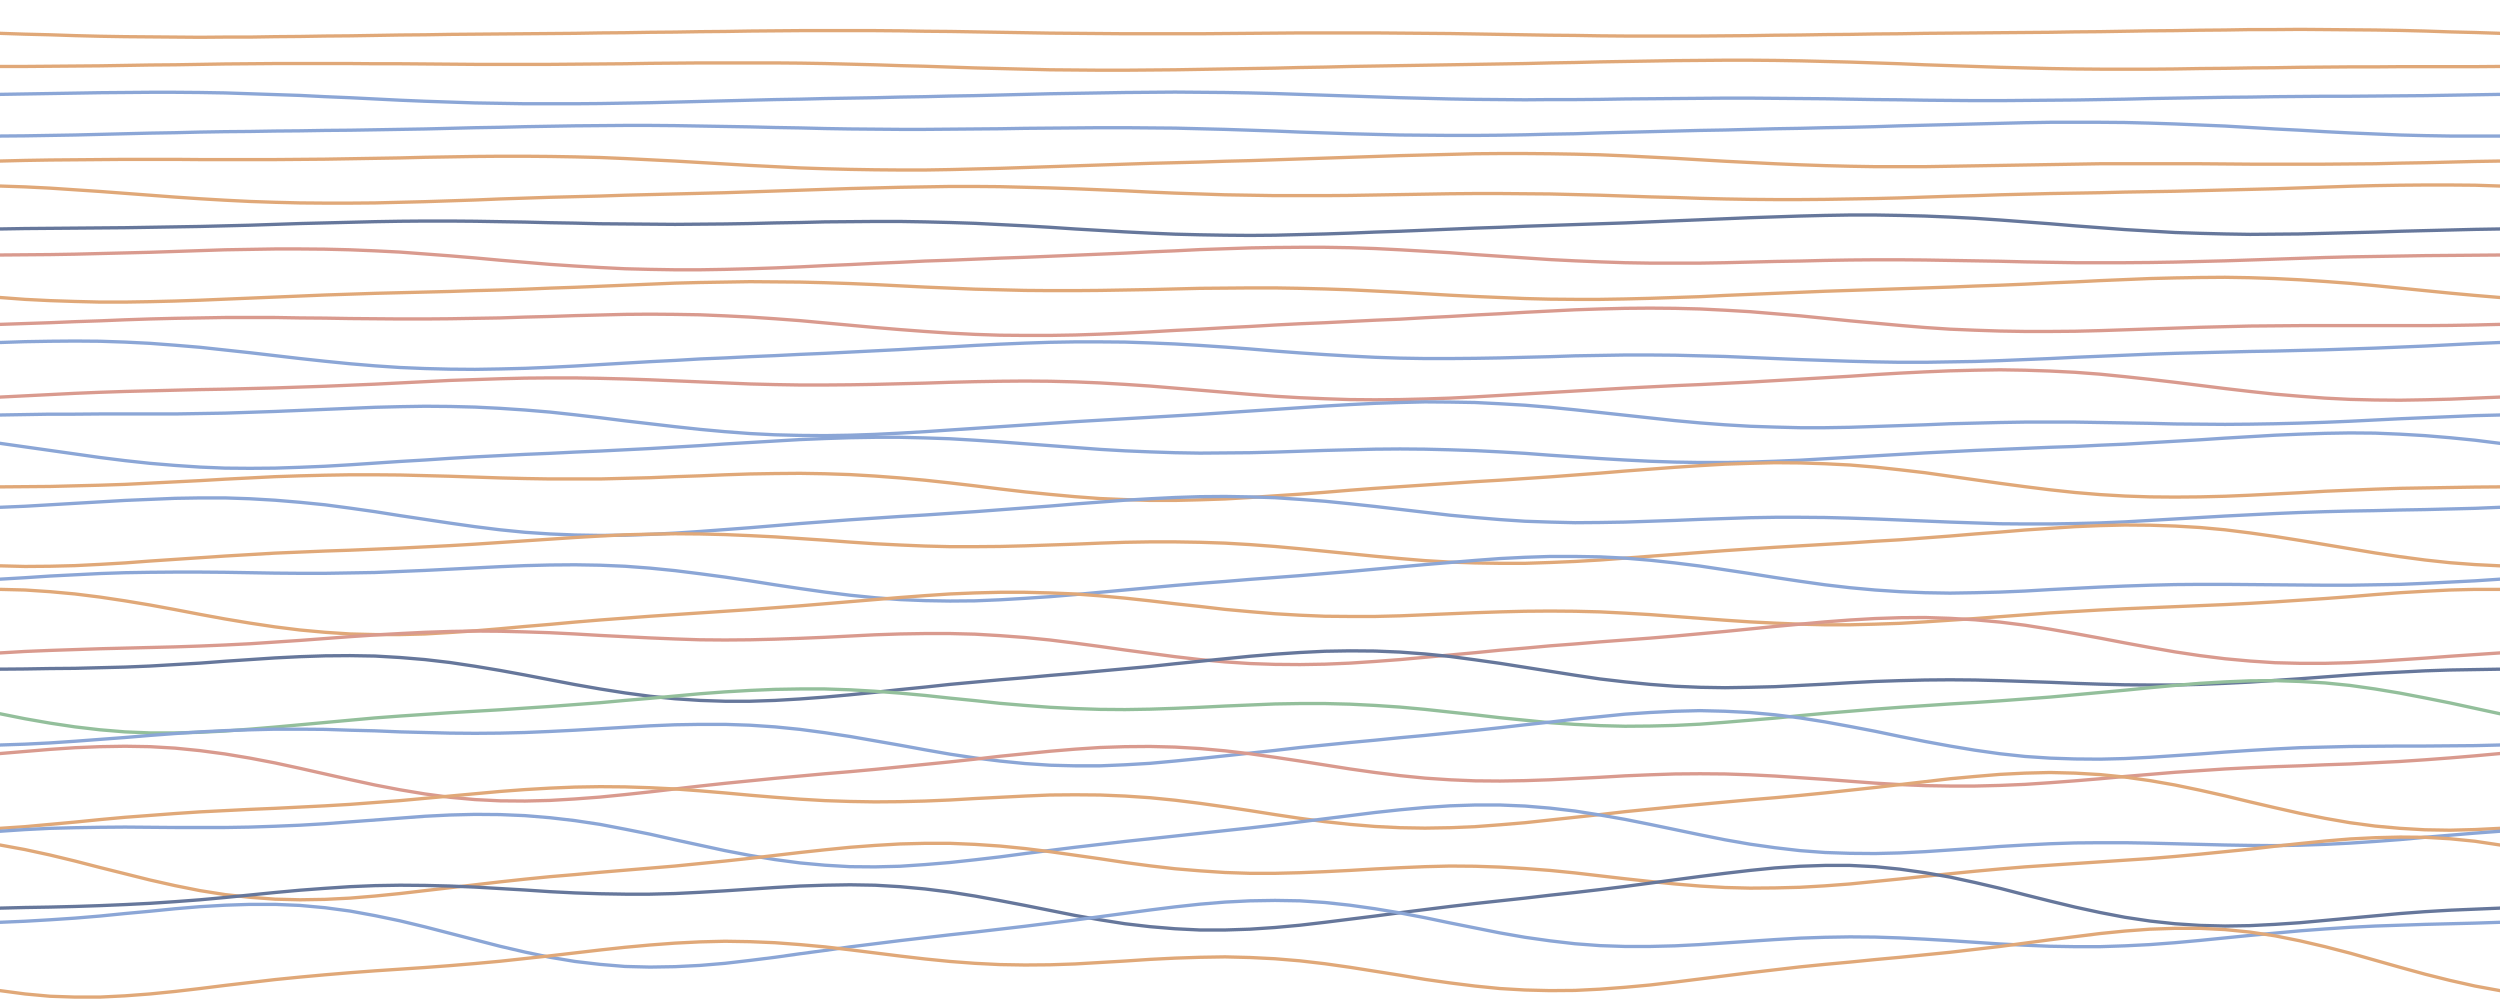
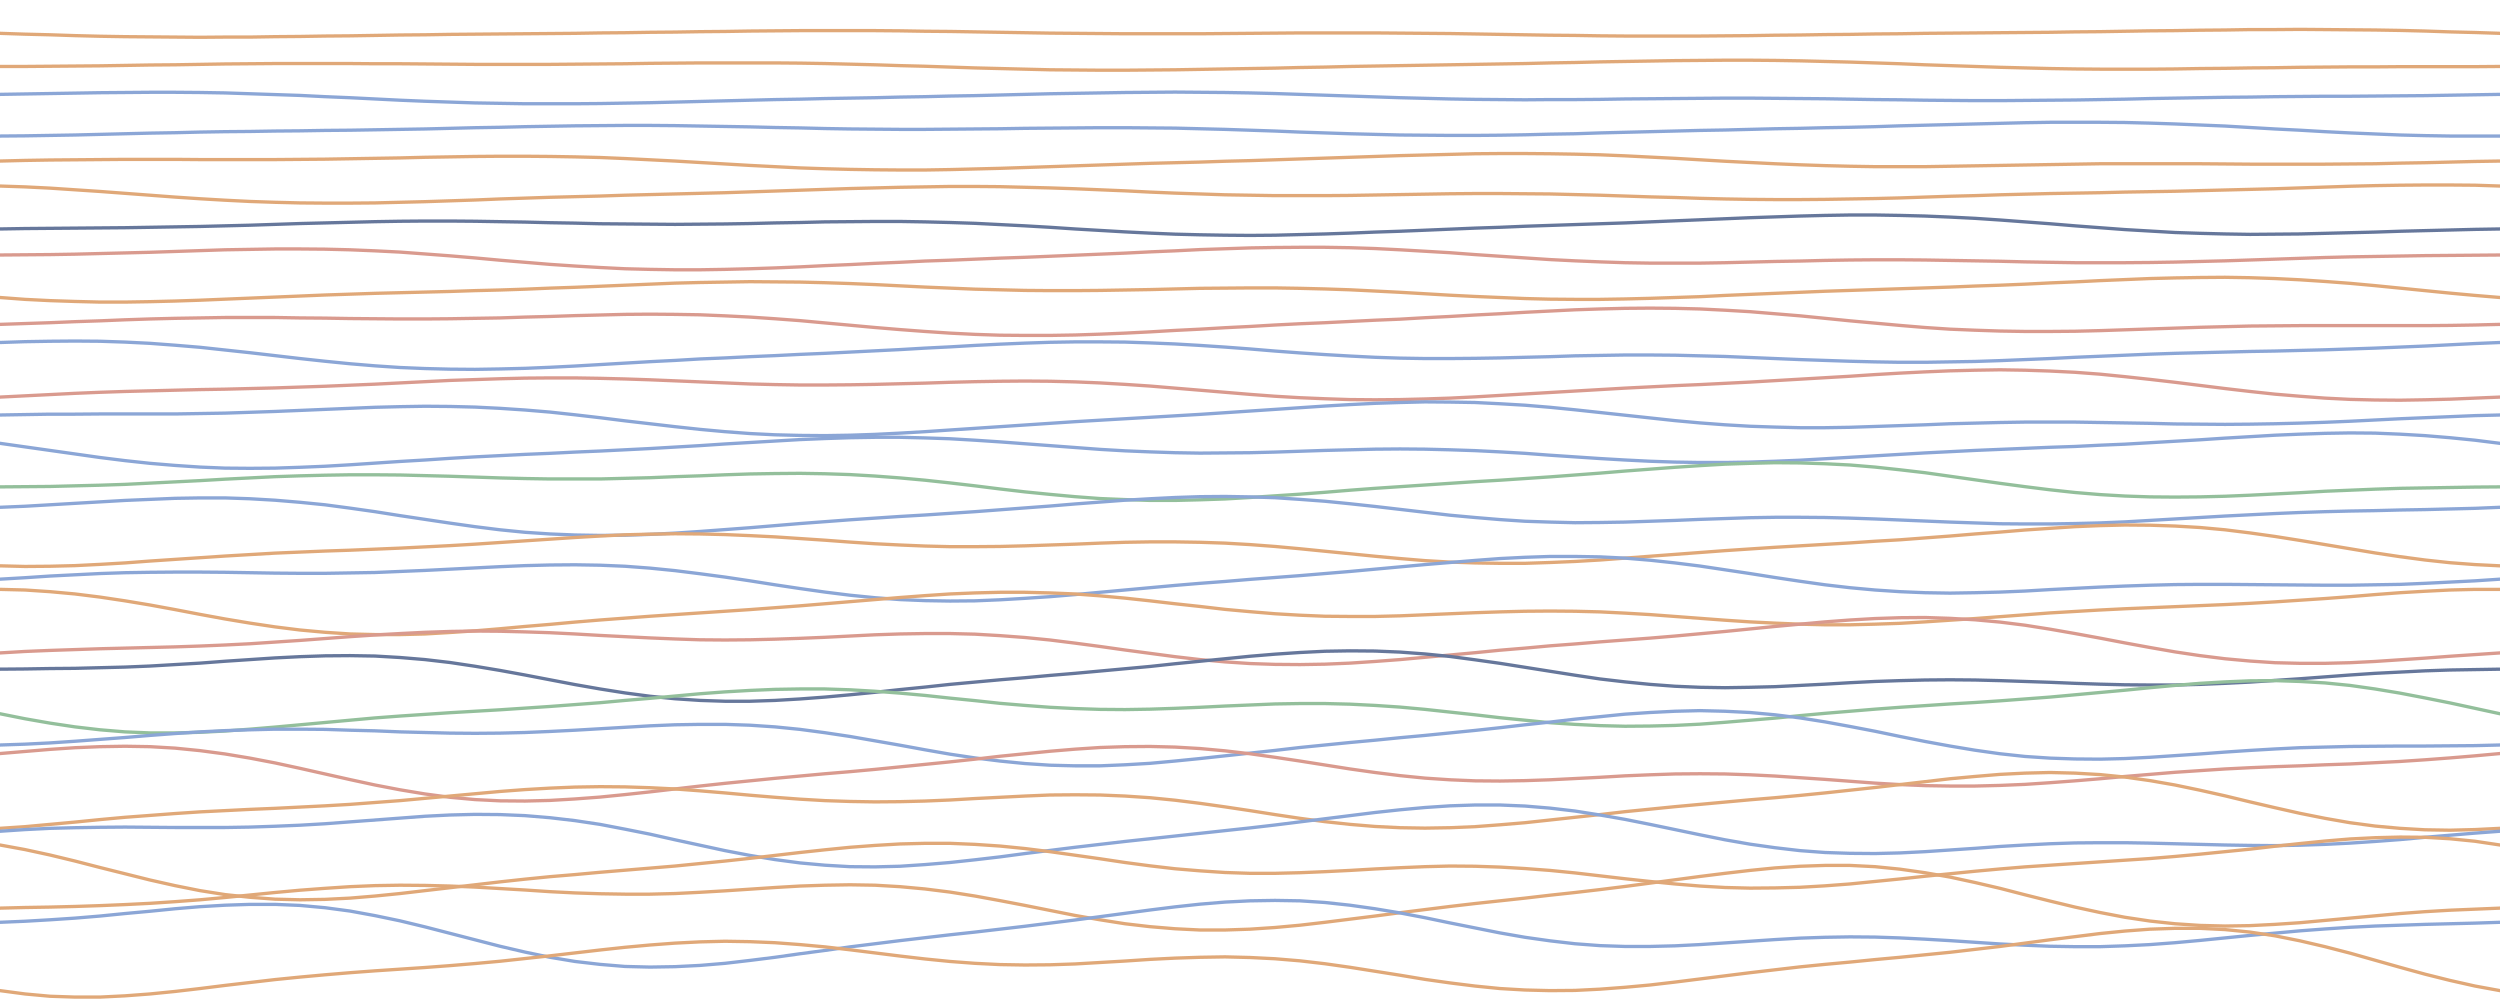
<svg xmlns="http://www.w3.org/2000/svg" width="1200" height="480" viewBox="0 0 1200 480">
  <g fill="none" stroke-width="1.6" stroke-linecap="round">
    <path d="M0 16.0 12 16.4 24 16.7 36 17.1 48 17.4 60 17.6 72 17.7 84 17.8 96 17.9 108 17.8 120 17.8 132 17.6 144 17.5 156 17.3 168 17.2 180 17.0 192 16.8 204 16.7 216 16.5 228 16.4 240 16.3 252 16.2 264 16.1 276 16.0 288 15.8 300 15.7 312 15.5 324 15.4 336 15.2 348 15.1 360 14.9 372 14.8 384 14.7 396 14.7 408 14.7 420 14.7 432 14.8 444 15.0 456 15.1 468 15.3 480 15.5 492 15.7 504 15.9 516 16.0 528 16.1 540 16.2 552 16.2 564 16.2 576 16.2 588 16.1 600 16.0 612 15.9 624 15.8 636 15.8 648 15.8 660 15.8 672 15.9 684 16.0 696 16.1 708 16.3 720 16.5 732 16.7 744 16.9 756 17.0 768 17.2 780 17.3 792 17.3 804 17.3 816 17.3 828 17.2 840 17.1 852 16.9 864 16.8 876 16.6 888 16.5 900 16.3 912 16.2 924 16.0 936 15.9 948 15.8 960 15.7 972 15.6 984 15.5 996 15.3 1008 15.2 1020 15.0 1032 14.8 1044 14.7 1056 14.5 1068 14.4 1080 14.2 1092 14.2 1104 14.1 1116 14.2 1128 14.3 1140 14.4 1152 14.6 1164 14.9 1176 15.3 1188 15.6 1200 16.0" stroke="#e0a878" />
    <path d="M0 31.9 12 31.9 24 31.8 36 31.7 48 31.6 60 31.4 72 31.2 84 31.1 96 30.9 108 30.7 120 30.6 132 30.5 144 30.5 156 30.5 168 30.5 180 30.6 192 30.6 204 30.7 216 30.8 228 30.9 240 30.9 252 30.9 264 30.9 276 30.8 288 30.7 300 30.6 312 30.4 324 30.3 336 30.2 348 30.2 360 30.2 372 30.2 384 30.3 396 30.5 408 30.8 420 31.1 432 31.5 444 31.8 456 32.2 468 32.6 480 32.9 492 33.2 504 33.5 516 33.6 528 33.7 540 33.7 552 33.6 564 33.5 576 33.3 588 33.1 600 32.9 612 32.7 624 32.4 636 32.2 648 31.9 660 31.7 672 31.5 684 31.3 696 31.1 708 30.9 720 30.7 732 30.5 744 30.2 756 30.0 768 29.7 780 29.5 792 29.3 804 29.1 816 29.0 828 28.9 840 28.9 852 29.0 864 29.2 876 29.5 888 29.8 900 30.2 912 30.6 924 31.1 936 31.5 948 31.9 960 32.3 972 32.6 984 32.9 996 33.1 1008 33.2 1020 33.2 1032 33.2 1044 33.1 1056 32.9 1068 32.8 1080 32.6 1092 32.5 1104 32.3 1116 32.2 1128 32.1 1140 32.1 1152 32.0 1164 32.0 1176 32.0 1188 32.0 1200 31.9" stroke="#e0a878" />
    <path d="M0 45.3 12 45.1 24 44.9 36 44.7 48 44.5 60 44.4 72 44.3 84 44.3 96 44.4 108 44.6 120 45.0 132 45.4 144 45.8 156 46.4 168 46.9 180 47.5 192 48.1 204 48.6 216 49.0 228 49.4 240 49.6 252 49.8 264 49.8 276 49.8 288 49.7 300 49.5 312 49.3 324 49.0 336 48.7 348 48.4 360 48.1 372 47.8 384 47.6 396 47.3 408 47.1 420 46.9 432 46.6 444 46.4 456 46.1 468 45.9 480 45.6 492 45.3 504 45.0 516 44.8 528 44.6 540 44.4 552 44.3 564 44.2 576 44.3 588 44.4 600 44.6 612 44.9 624 45.3 636 45.7 648 46.1 660 46.5 672 46.9 684 47.2 696 47.5 708 47.7 720 47.8 732 47.9 744 47.8 756 47.8 768 47.7 780 47.5 792 47.4 804 47.3 816 47.2 828 47.1 840 47.1 852 47.2 864 47.3 876 47.4 888 47.6 900 47.8 912 47.9 924 48.1 936 48.2 948 48.3 960 48.3 972 48.2 984 48.1 996 48.0 1008 47.8 1020 47.6 1032 47.3 1044 47.1 1056 46.9 1068 46.7 1080 46.6 1092 46.4 1104 46.3 1116 46.2 1128 46.2 1140 46.1 1152 46.0 1164 45.9 1176 45.7 1188 45.5 1200 45.3" stroke="#8ba6d6" />
    <path d="M0 65.3 12 65.2 24 65.0 36 64.8 48 64.5 60 64.2 72 63.9 84 63.7 96 63.4 108 63.2 120 63.1 132 62.9 144 62.8 156 62.6 168 62.5 180 62.3 192 62.1 204 61.9 216 61.6 228 61.3 240 61.1 252 60.8 264 60.6 276 60.4 288 60.3 300 60.2 312 60.2 324 60.3 336 60.5 348 60.7 360 60.9 372 61.2 384 61.4 396 61.7 408 61.9 420 62.0 432 62.1 444 62.1 456 62.0 468 61.9 480 61.8 492 61.6 504 61.5 516 61.4 528 61.3 540 61.3 552 61.4 564 61.5 576 61.8 588 62.1 600 62.5 612 62.9 624 63.4 636 63.8 648 64.2 660 64.5 672 64.8 684 64.9 696 65.0 708 65.0 720 64.9 732 64.7 744 64.4 756 64.2 768 63.8 780 63.5 792 63.2 804 62.9 816 62.6 828 62.4 840 62.1 852 61.8 864 61.6 876 61.3 888 61.1 900 60.8 912 60.4 924 60.1 936 59.8 948 59.5 960 59.2 972 58.9 984 58.7 996 58.7 1008 58.7 1020 58.8 1032 59.1 1044 59.5 1056 60.0 1068 60.5 1080 61.2 1092 61.9 1104 62.5 1116 63.2 1128 63.8 1140 64.3 1152 64.8 1164 65.1 1176 65.3 1188 65.3 1200 65.3" stroke="#8ba6d6" />
    <path d="M0 77.3 12 77.0 24 76.8 36 76.7 48 76.6 60 76.5 72 76.5 84 76.5 96 76.6 108 76.6 120 76.6 132 76.6 144 76.5 156 76.4 168 76.2 180 76.0 192 75.8 204 75.5 216 75.3 228 75.1 240 75.0 252 75.0 264 75.1 276 75.3 288 75.6 300 76.1 312 76.7 324 77.3 336 78.0 348 78.7 360 79.4 372 80.0 384 80.6 396 81.0 408 81.3 420 81.5 432 81.6 444 81.6 456 81.4 468 81.1 480 80.8 492 80.4 504 80.0 516 79.6 528 79.2 540 78.8 552 78.4 564 78.1 576 77.8 588 77.4 600 77.1 612 76.7 624 76.3 636 75.9 648 75.5 660 75.1 672 74.7 684 74.4 696 74.1 708 73.8 720 73.7 732 73.7 744 73.8 756 74.0 768 74.3 780 74.8 792 75.4 804 76.0 816 76.7 828 77.4 840 78.0 852 78.6 864 79.1 876 79.5 888 79.8 900 80.0 912 80.0 924 80.0 936 79.8 948 79.6 960 79.4 972 79.2 984 79.0 996 78.8 1008 78.6 1020 78.6 1032 78.6 1044 78.6 1056 78.6 1068 78.7 1080 78.8 1092 78.8 1104 78.8 1116 78.8 1128 78.7 1140 78.6 1152 78.3 1164 78.1 1176 77.8 1188 77.5 1200 77.3" stroke="#e0a878" />
    <path d="M0 89.3 12 89.7 24 90.3 36 91.1 48 91.9 60 92.8 72 93.7 84 94.6 96 95.4 108 96.1 120 96.7 132 97.1 144 97.4 156 97.5 168 97.5 180 97.4 192 97.1 204 96.8 216 96.4 228 96.0 240 95.5 252 95.1 264 94.7 276 94.4 288 94.1 300 93.7 312 93.4 324 93.1 336 92.8 348 92.5 360 92.1 372 91.7 384 91.3 396 90.9 408 90.5 420 90.2 432 89.9 444 89.7 456 89.5 468 89.5 480 89.6 492 89.9 504 90.2 516 90.6 528 91.1 540 91.6 552 92.2 564 92.7 576 93.1 588 93.5 600 93.7 612 93.9 624 93.9 636 93.9 648 93.8 660 93.6 672 93.4 684 93.2 696 93.0 708 92.9 720 92.9 732 93.0 744 93.1 756 93.4 768 93.7 780 94.1 792 94.5 804 94.8 816 95.2 828 95.5 840 95.7 852 95.8 864 95.8 876 95.7 888 95.5 900 95.3 912 95.0 924 94.6 936 94.2 948 93.9 960 93.5 972 93.2 984 92.9 996 92.7 1008 92.5 1020 92.2 1032 92.0 1044 91.8 1056 91.5 1068 91.2 1080 90.9 1092 90.6 1104 90.2 1116 89.8 1128 89.4 1140 89.1 1152 88.9 1164 88.8 1176 88.8 1188 88.9 1200 89.3" stroke="#e0a878" />
    <path d="M0 109.9 12 109.7 24 109.6 36 109.5 48 109.4 60 109.3 72 109.1 84 108.9 96 108.7 108 108.4 120 108.1 132 107.7 144 107.3 156 107.0 168 106.7 180 106.4 192 106.2 204 106.1 216 106.1 228 106.2 240 106.4 252 106.6 264 106.9 276 107.1 288 107.4 300 107.5 312 107.6 324 107.7 336 107.6 348 107.5 360 107.3 372 107.0 384 106.8 396 106.5 408 106.4 420 106.3 432 106.3 444 106.5 456 106.8 468 107.2 480 107.8 492 108.4 504 109.1 516 109.9 528 110.6 540 111.3 552 111.9 564 112.4 576 112.7 588 112.9 600 113.0 612 112.9 624 112.6 636 112.3 648 111.9 660 111.4 672 111.0 684 110.5 696 110.0 708 109.5 720 109.1 732 108.6 744 108.2 756 107.8 768 107.4 780 107.0 792 106.5 804 106.0 816 105.5 828 105.0 840 104.5 852 104.1 864 103.7 876 103.4 888 103.2 900 103.2 912 103.4 924 103.7 936 104.2 948 104.8 960 105.6 972 106.5 984 107.4 996 108.4 1008 109.3 1020 110.2 1032 110.9 1044 111.6 1056 112.0 1068 112.3 1080 112.5 1092 112.4 1104 112.3 1116 112.0 1128 111.7 1140 111.4 1152 111.0 1164 110.7 1176 110.4 1188 110.1 1200 109.9" stroke="#66779b" />
    <path d="M0 122.4 12 122.3 24 122.2 36 122.0 48 121.7 60 121.4 72 121.1 84 120.7 96 120.3 108 119.9 120 119.7 132 119.5 144 119.5 156 119.6 168 119.9 180 120.4 192 121.0 204 121.9 216 122.8 228 123.8 240 124.9 252 125.9 264 126.9 276 127.7 288 128.4 300 129.0 312 129.3 324 129.5 336 129.5 348 129.3 360 129.0 372 128.6 384 128.1 396 127.5 408 127.0 420 126.4 432 125.9 444 125.3 456 124.9 468 124.4 480 123.9 492 123.5 504 123.0 516 122.5 528 122.0 540 121.5 552 120.9 564 120.4 576 119.8 588 119.4 600 119.0 612 118.8 624 118.7 636 118.7 648 118.9 660 119.3 672 119.9 684 120.6 696 121.3 708 122.2 720 123.0 732 123.8 744 124.6 756 125.2 768 125.7 780 126.1 792 126.3 804 126.3 816 126.3 828 126.1 840 125.8 852 125.5 864 125.3 876 125.0 888 124.8 900 124.7 912 124.7 924 124.8 936 125.0 948 125.2 960 125.4 972 125.7 984 125.9 996 126.1 1008 126.1 1020 126.1 1032 126.0 1044 125.8 1056 125.5 1068 125.2 1080 124.8 1092 124.4 1104 124.0 1116 123.6 1128 123.3 1140 123.1 1152 122.9 1164 122.7 1176 122.6 1188 122.5 1200 122.4" stroke="#d99a8e" />
    <path d="M0 142.8 12 143.7 24 144.3 36 144.7 48 145.0 60 145.0 72 144.8 84 144.5 96 144.1 108 143.6 120 143.1 132 142.6 144 142.1 156 141.6 168 141.2 180 140.8 192 140.5 204 140.2 216 139.9 228 139.5 240 139.2 252 138.8 264 138.3 276 137.9 288 137.4 300 136.9 312 136.4 324 135.9 336 135.6 348 135.4 360 135.2 372 135.3 384 135.4 396 135.7 408 136.1 420 136.6 432 137.2 444 137.8 456 138.3 468 138.8 480 139.1 492 139.4 504 139.5 516 139.5 528 139.4 540 139.2 552 139.0 564 138.7 576 138.4 588 138.3 600 138.2 612 138.2 624 138.4 636 138.7 648 139.1 660 139.7 672 140.3 684 141.0 696 141.7 708 142.3 720 142.8 732 143.3 744 143.6 756 143.7 768 143.7 780 143.5 792 143.2 804 142.8 816 142.4 828 141.8 840 141.3 852 140.8 864 140.3 876 139.8 888 139.4 900 139.0 912 138.6 924 138.2 936 137.8 948 137.3 960 136.9 972 136.4 984 135.8 996 135.3 1008 134.7 1020 134.2 1032 133.7 1044 133.4 1056 133.2 1068 133.1 1080 133.3 1092 133.7 1104 134.3 1116 135.1 1128 136.0 1140 137.1 1152 138.3 1164 139.5 1176 140.7 1188 141.8 1200 142.8" stroke="#e0a878" />
    <path d="M0 155.7 12 155.3 24 154.9 36 154.4 48 154.0 60 153.5 72 153.1 84 152.8 96 152.6 108 152.4 120 152.4 132 152.4 144 152.6 156 152.7 168 152.9 180 153.0 192 153.1 204 153.1 216 153.0 228 152.8 240 152.6 252 152.2 264 151.9 276 151.5 288 151.2 300 150.9 312 150.8 324 150.9 336 151.1 348 151.6 360 152.2 372 153.0 384 153.9 396 155.0 408 156.1 420 157.2 432 158.2 444 159.1 456 159.9 468 160.5 480 160.9 492 161.0 504 161.0 516 160.8 528 160.4 540 159.9 552 159.3 564 158.6 576 158.0 588 157.3 600 156.7 612 156.0 624 155.4 636 154.9 648 154.3 660 153.7 672 153.2 684 152.5 696 151.9 708 151.2 720 150.6 732 149.9 744 149.3 756 148.7 768 148.3 780 148.0 792 147.9 804 148.0 816 148.3 828 148.9 840 149.6 852 150.6 864 151.6 876 152.8 888 154.0 900 155.1 912 156.2 924 157.2 936 158.0 948 158.5 960 158.9 972 159.1 984 159.1 996 159.0 1008 158.7 1020 158.3 1032 157.9 1044 157.5 1056 157.1 1068 156.8 1080 156.5 1092 156.4 1104 156.3 1116 156.3 1128 156.3 1140 156.3 1152 156.3 1164 156.3 1176 156.2 1188 156.0 1200 155.7" stroke="#d99a8e" />
    <path d="M0 164.4 12 164.0 24 163.8 36 163.7 48 163.8 60 164.2 72 164.8 84 165.7 96 166.7 108 168.0 120 169.3 132 170.7 144 172.1 156 173.4 168 174.6 180 175.6 192 176.4 204 176.9 216 177.2 228 177.3 240 177.1 252 176.8 264 176.3 276 175.7 288 175.0 300 174.3 312 173.6 324 173.0 336 172.3 348 171.8 360 171.2 372 170.7 384 170.1 396 169.6 408 169.0 420 168.4 432 167.8 444 167.1 456 166.5 468 165.8 480 165.2 492 164.7 504 164.3 516 164.1 528 164.1 540 164.2 552 164.6 564 165.1 576 165.8 588 166.6 600 167.5 612 168.5 624 169.4 636 170.2 648 170.9 660 171.5 672 171.9 684 172.1 696 172.1 708 172.0 720 171.8 732 171.5 744 171.2 756 170.8 768 170.6 780 170.4 792 170.4 804 170.5 816 170.8 828 171.1 840 171.6 852 172.1 864 172.6 876 173.0 888 173.4 900 173.7 912 173.9 924 173.9 936 173.7 948 173.5 960 173.1 972 172.6 984 172.1 996 171.5 1008 171.0 1020 170.5 1032 170.0 1044 169.6 1056 169.3 1068 169.0 1080 168.7 1092 168.5 1104 168.2 1116 167.9 1128 167.5 1140 167.1 1152 166.6 1164 166.1 1176 165.5 1188 164.9 1200 164.4" stroke="#8ba6d6" />
    <path d="M0 190.6 12 190.0 24 189.4 36 188.8 48 188.3 60 187.9 72 187.6 84 187.3 96 187.0 108 186.8 120 186.5 132 186.2 144 185.8 156 185.4 168 184.9 180 184.4 192 183.8 204 183.2 216 182.6 228 182.2 240 181.8 252 181.5 264 181.4 276 181.4 288 181.6 300 181.9 312 182.3 324 182.8 336 183.3 348 183.8 360 184.3 372 184.6 384 184.8 396 184.8 408 184.7 420 184.5 432 184.2 444 183.9 456 183.5 468 183.2 480 183.0 492 182.9 504 183.0 516 183.3 528 183.8 540 184.5 552 185.3 564 186.3 576 187.3 588 188.3 600 189.3 612 190.2 624 190.9 636 191.4 648 191.8 660 191.9 672 191.8 684 191.5 696 191.1 708 190.5 720 189.8 732 189.1 744 188.4 756 187.7 768 187.0 780 186.3 792 185.7 804 185.1 816 184.6 828 184.0 840 183.4 852 182.7 864 182.0 876 181.3 888 180.6 900 179.8 912 179.1 924 178.5 936 178.0 948 177.7 960 177.5 972 177.7 984 178.1 996 178.7 1008 179.6 1020 180.8 1032 182.1 1044 183.5 1056 185.0 1068 186.5 1080 187.9 1092 189.2 1104 190.2 1116 191.1 1128 191.7 1140 192.0 1152 192.1 1164 191.9 1176 191.6 1188 191.1 1200 190.6" stroke="#d99a8e" />
    <path d="M0 199.2 12 199.0 24 198.8 36 198.8 48 198.7 60 198.7 72 198.7 84 198.7 96 198.5 108 198.3 120 197.9 132 197.5 144 197.0 156 196.5 168 196.0 180 195.5 192 195.2 204 195.0 216 195.1 228 195.4 240 196.0 252 196.8 264 197.8 276 199.1 288 200.5 300 202.0 312 203.4 324 204.8 336 206.1 348 207.2 360 208.1 372 208.7 384 209.0 396 209.1 408 208.9 420 208.5 432 207.9 444 207.2 456 206.4 468 205.6 480 204.8 492 204.0 504 203.2 516 202.4 528 201.7 540 201.0 552 200.3 564 199.6 576 198.9 588 198.1 600 197.3 612 196.5 624 195.7 636 194.9 648 194.2 660 193.6 672 193.2 684 192.9 696 193.0 708 193.2 720 193.8 732 194.5 744 195.5 756 196.7 768 198.0 780 199.3 792 200.6 804 201.9 816 203.0 828 203.9 840 204.6 852 205.0 864 205.3 876 205.3 888 205.1 900 204.7 912 204.3 924 203.9 936 203.4 948 203.1 960 202.8 972 202.6 984 202.6 996 202.6 1008 202.8 1020 203.0 1032 203.2 1044 203.5 1056 203.6 1068 203.7 1080 203.6 1092 203.4 1104 203.1 1116 202.7 1128 202.2 1140 201.6 1152 201.0 1164 200.5 1176 200.0 1188 199.5 1200 199.2" stroke="#8ba6d6" />
    <path d="M0 212.8 12 214.5 24 216.2 36 217.9 48 219.6 60 221.1 72 222.4 84 223.4 96 224.2 108 224.7 120 224.8 132 224.7 144 224.3 156 223.8 168 223.1 180 222.3 192 221.5 204 220.8 216 220.0 228 219.3 240 218.7 252 218.1 264 217.6 276 217.0 288 216.5 300 215.9 312 215.3 324 214.6 336 213.9 348 213.1 360 212.4 372 211.7 384 211.0 396 210.5 408 210.1 420 209.9 432 209.9 444 210.2 456 210.6 468 211.3 480 212.1 492 213.0 504 213.9 516 214.8 528 215.7 540 216.4 552 216.9 564 217.3 576 217.5 588 217.4 600 217.3 612 217.0 624 216.6 636 216.2 648 215.9 660 215.6 672 215.5 684 215.6 696 215.9 708 216.3 720 216.9 732 217.6 744 218.5 756 219.3 768 220.1 780 220.8 792 221.4 804 221.8 816 222.0 828 222.0 840 221.8 852 221.4 864 220.9 876 220.2 888 219.5 900 218.8 912 218.1 924 217.4 936 216.8 948 216.2 960 215.7 972 215.2 984 214.7 996 214.3 1008 213.7 1020 213.2 1032 212.5 1044 211.8 1056 211.1 1068 210.3 1080 209.6 1092 208.9 1104 208.4 1116 208.0 1128 207.8 1140 207.9 1152 208.4 1164 209.1 1176 210.1 1188 211.3 1200 212.8" stroke="#8ba6d6" />
-     <path d="M0 233.7 12 233.6 24 233.5 36 233.2 48 232.9 60 232.5 72 231.9 84 231.3 96 230.7 108 230.0 120 229.4 132 228.8 144 228.4 156 228.1 168 227.9 180 227.9 192 228.0 204 228.3 216 228.6 228 229.0 240 229.4 252 229.7 264 229.9 276 229.9 288 229.9 300 229.6 312 229.3 324 228.8 336 228.4 348 227.9 360 227.5 372 227.3 384 227.2 396 227.4 408 227.8 420 228.5 432 229.4 444 230.5 456 231.8 468 233.2 480 234.7 492 236.1 504 237.3 516 238.4 528 239.3 540 239.8 552 240.2 564 240.2 576 239.9 588 239.5 600 238.8 612 238.0 624 237.2 636 236.3 648 235.3 660 234.4 672 233.6 684 232.8 696 232.0 708 231.2 720 230.5 732 229.7 744 228.9 756 228.0 768 227.1 780 226.1 792 225.2 804 224.3 816 223.5 828 222.8 840 222.4 852 222.1 864 222.2 876 222.6 888 223.2 900 224.2 912 225.5 924 226.9 936 228.6 948 230.3 960 232.0 972 233.6 984 235.1 996 236.4 1008 237.4 1020 238.1 1032 238.5 1044 238.6 1056 238.5 1068 238.2 1080 237.7 1092 237.1 1104 236.5 1116 235.8 1128 235.3 1140 234.8 1152 234.4 1164 234.2 1176 234.0 1188 233.8 1200 233.7" stroke="#e0a878" />
+     <path d="M0 233.7 12 233.6 24 233.5 36 233.2 48 232.9 60 232.5 72 231.9 84 231.3 96 230.7 108 230.0 120 229.4 132 228.8 144 228.4 156 228.1 168 227.9 180 227.9 192 228.0 204 228.3 216 228.6 228 229.0 240 229.4 252 229.7 264 229.9 276 229.9 288 229.9 300 229.6 312 229.3 324 228.8 336 228.4 348 227.9 360 227.5 372 227.3 384 227.2 396 227.4 408 227.8 420 228.5 432 229.4 444 230.5 456 231.8 468 233.2 480 234.7 492 236.1 504 237.3 516 238.4 528 239.3 540 239.8 552 240.2 564 240.2 576 239.9 588 239.5 600 238.8 612 238.0 624 237.2 636 236.3 648 235.3 660 234.4 672 233.6 684 232.8 696 232.0 708 231.2 720 230.5 732 229.7 744 228.9 756 228.0 768 227.1 780 226.1 792 225.2 804 224.3 816 223.5 828 222.8 840 222.4 852 222.1 864 222.2 876 222.6 888 223.2 900 224.2 912 225.5 924 226.9 936 228.6 948 230.3 960 232.0 972 233.6 984 235.1 996 236.4 1008 237.4 1020 238.1 1032 238.5 1044 238.6 1056 238.5 1068 238.2 1080 237.7 1092 237.1 1104 236.5 1116 235.8 1128 235.3 1140 234.8 1152 234.4 1164 234.2 1176 234.0 1188 233.8 1200 233.7" stroke="#93bf9b" />
    <path d="M0 243.5 12 243.0 24 242.3 36 241.6 48 240.9 60 240.2 72 239.7 84 239.2 96 239.0 108 239.0 120 239.4 132 240.1 144 241.1 156 242.3 168 243.9 180 245.6 192 247.5 204 249.3 216 251.1 228 252.8 240 254.3 252 255.5 264 256.3 276 256.8 288 257.0 300 256.9 312 256.5 324 255.9 336 255.1 348 254.2 360 253.3 372 252.3 384 251.3 396 250.4 408 249.5 420 248.7 432 247.9 444 247.2 456 246.4 468 245.6 480 244.7 492 243.8 504 242.9 516 241.9 528 241.0 540 240.1 552 239.4 564 238.8 576 238.4 588 238.3 600 238.5 612 238.9 624 239.7 636 240.6 648 241.8 660 243.1 672 244.5 684 245.9 696 247.3 708 248.4 720 249.4 732 250.2 744 250.6 756 250.9 768 250.8 780 250.6 792 250.2 804 249.8 816 249.3 828 248.9 840 248.5 852 248.3 864 248.3 876 248.4 888 248.7 900 249.1 912 249.6 924 250.1 936 250.6 948 251.0 960 251.4 972 251.5 984 251.5 996 251.3 1008 251.0 1020 250.5 1032 249.8 1044 249.1 1056 248.4 1068 247.7 1080 247.1 1092 246.5 1104 246.0 1116 245.6 1128 245.3 1140 245.1 1152 244.8 1164 244.6 1176 244.3 1188 244.0 1200 243.5" stroke="#8ba6d6" />
    <path d="M0 271.6 12 271.9 24 271.8 36 271.5 48 270.9 60 270.2 72 269.3 84 268.5 96 267.7 108 266.9 120 266.2 132 265.5 144 265.0 156 264.5 168 264.1 180 263.6 192 263.1 204 262.5 216 261.9 228 261.2 240 260.4 252 259.6 264 258.8 276 258.0 288 257.3 300 256.7 312 256.4 324 256.2 336 256.3 348 256.6 360 257.1 372 257.7 384 258.5 396 259.3 408 260.2 420 261.0 432 261.6 444 262.1 456 262.4 468 262.4 480 262.3 492 262.0 504 261.6 516 261.2 528 260.7 540 260.3 552 260.1 564 260.1 576 260.3 588 260.7 600 261.4 612 262.3 624 263.4 636 264.6 648 265.8 660 267.0 672 268.1 684 269.1 696 269.8 708 270.2 720 270.4 732 270.4 744 270.0 756 269.5 768 268.8 780 267.9 792 267.0 804 266.1 816 265.2 828 264.3 840 263.5 852 262.7 864 262.0 876 261.3 888 260.6 900 259.8 912 259.1 924 258.2 936 257.3 948 256.3 960 255.4 972 254.4 984 253.6 996 252.8 1008 252.3 1020 252.0 1032 252.1 1044 252.5 1056 253.2 1068 254.3 1080 255.8 1092 257.5 1104 259.4 1116 261.4 1128 263.4 1140 265.4 1152 267.2 1164 268.8 1176 270.1 1188 271.0 1200 271.6" stroke="#e0a878" />
    <path d="M0 278.0 12 277.3 24 276.5 36 275.9 48 275.3 60 274.9 72 274.7 84 274.6 96 274.6 108 274.7 120 274.9 132 275.1 144 275.2 156 275.2 168 275.0 180 274.8 192 274.3 204 273.8 216 273.2 228 272.6 240 272.0 252 271.5 264 271.2 276 271.1 288 271.3 300 271.8 312 272.7 324 273.9 336 275.4 348 277.0 360 278.8 372 280.7 384 282.5 396 284.2 408 285.7 420 286.9 432 287.8 444 288.3 456 288.5 468 288.4 480 287.9 492 287.2 504 286.4 516 285.4 528 284.3 540 283.2 552 282.1 564 281.0 576 280.0 588 279.1 600 278.1 612 277.2 624 276.3 636 275.3 648 274.3 660 273.2 672 272.1 684 271.0 696 270.0 708 269.0 720 268.1 732 267.5 744 267.1 756 267.1 768 267.3 780 267.9 792 268.9 804 270.2 816 271.7 828 273.5 840 275.3 852 277.2 864 279.0 876 280.7 888 282.1 900 283.2 912 284.0 924 284.5 936 284.7 948 284.5 960 284.2 972 283.7 984 283.0 996 282.4 1008 281.8 1020 281.3 1032 280.9 1044 280.6 1056 280.5 1068 280.5 1080 280.6 1092 280.7 1104 280.8 1116 280.9 1128 280.9 1140 280.7 1152 280.5 1164 280.0 1176 279.4 1188 278.8 1200 278.0" stroke="#8ba6d6" />
    <path d="M0 282.9 12 283.2 24 284.0 36 285.1 48 286.6 60 288.4 72 290.4 84 292.6 96 294.9 108 297.1 120 299.1 132 300.9 144 302.4 156 303.5 168 304.3 180 304.6 192 304.6 204 304.3 216 303.6 228 302.8 240 301.8 252 300.7 264 299.7 276 298.6 288 297.6 300 296.7 312 295.8 324 295.0 336 294.2 348 293.4 360 292.6 372 291.7 384 290.8 396 289.8 408 288.8 420 287.8 432 286.8 444 285.9 456 285.1 468 284.6 480 284.3 492 284.3 504 284.6 516 285.1 528 286.0 540 287.1 552 288.4 564 289.8 576 291.1 588 292.5 600 293.6 612 294.6 624 295.3 636 295.8 648 295.9 660 295.9 672 295.6 684 295.1 696 294.6 708 294.1 720 293.7 732 293.4 744 293.3 756 293.4 768 293.7 780 294.3 792 295.0 804 295.9 816 296.8 828 297.7 840 298.5 852 299.1 864 299.6 876 299.9 888 299.9 900 299.6 912 299.2 924 298.5 936 297.7 948 296.9 960 296.0 972 295.1 984 294.2 996 293.5 1008 292.8 1020 292.2 1032 291.7 1044 291.2 1056 290.7 1068 290.2 1080 289.6 1092 288.9 1104 288.1 1116 287.3 1128 286.4 1140 285.4 1152 284.5 1164 283.8 1176 283.2 1188 282.9 1200 282.9" stroke="#e0a878" />
    <path d="M0 313.4 12 312.7 24 312.2 36 311.8 48 311.4 60 311.1 72 310.8 84 310.5 96 310.1 108 309.6 120 309.0 132 308.2 144 307.4 156 306.5 168 305.6 180 304.8 192 304.1 204 303.5 216 303.1 228 302.9 240 303.0 252 303.3 264 303.7 276 304.3 288 305.0 300 305.6 312 306.2 324 306.7 336 307.1 348 307.2 360 307.1 372 306.8 384 306.4 396 305.9 408 305.3 420 304.7 432 304.3 444 304.1 456 304.1 468 304.4 480 305.1 492 306.0 504 307.2 516 308.7 528 310.3 540 312.0 552 313.6 564 315.2 576 316.6 588 317.7 600 318.5 612 318.9 624 319.0 636 318.8 648 318.3 660 317.5 672 316.6 684 315.5 696 314.4 708 313.3 720 312.1 732 311.1 744 310.0 756 309.1 768 308.1 780 307.2 792 306.3 804 305.3 816 304.2 828 303.1 840 301.9 852 300.7 864 299.6 876 298.5 888 297.6 900 296.9 912 296.5 924 296.4 936 296.8 948 297.5 960 298.6 972 300.1 984 302.0 996 304.1 1008 306.3 1020 308.6 1032 310.8 1044 312.9 1056 314.7 1068 316.2 1080 317.3 1092 318.1 1104 318.4 1116 318.4 1128 318.1 1140 317.5 1152 316.7 1164 315.9 1176 315.0 1188 314.2 1200 313.4" stroke="#d99a8e" />
    <path d="M0 321.2 12 321.1 24 320.9 36 320.8 48 320.5 60 320.2 72 319.7 84 319.0 96 318.3 108 317.4 120 316.6 132 315.8 144 315.2 156 314.8 168 314.7 180 314.9 192 315.6 204 316.6 216 318.0 228 319.8 240 321.8 252 324.0 264 326.3 276 328.6 288 330.7 300 332.6 312 334.2 324 335.4 336 336.2 348 336.6 360 336.6 372 336.2 384 335.5 396 334.6 408 333.5 420 332.3 432 331.0 444 329.8 456 328.5 468 327.4 480 326.3 492 325.3 504 324.2 516 323.2 528 322.1 540 321.0 552 319.9 564 318.6 576 317.4 588 316.2 600 315.0 612 314.0 624 313.2 636 312.6 648 312.4 660 312.5 672 313.0 684 313.9 696 315.1 708 316.7 720 318.4 732 320.3 744 322.2 756 324.1 768 325.9 780 327.3 792 328.5 804 329.4 816 329.9 828 330.1 840 329.9 852 329.6 864 329.0 876 328.4 888 327.7 900 327.1 912 326.7 924 326.4 936 326.3 948 326.4 960 326.7 972 327.1 984 327.5 996 328.0 1008 328.4 1020 328.7 1032 328.8 1044 328.8 1056 328.5 1068 328.0 1080 327.4 1092 326.6 1104 325.8 1116 324.9 1128 324.0 1140 323.2 1152 322.6 1164 322.0 1176 321.6 1188 321.4 1200 321.2" stroke="#66779b" />
    <path d="M0 342.6 12 345.0 24 347.1 36 348.9 48 350.3 60 351.3 72 351.8 84 351.8 96 351.5 108 350.9 120 350.0 132 349.0 144 347.9 156 346.8 168 345.7 180 344.6 192 343.7 204 342.9 216 342.1 228 341.4 240 340.7 252 339.9 264 339.1 276 338.2 288 337.3 300 336.2 312 335.2 324 334.1 336 333.0 348 332.1 360 331.4 372 330.9 384 330.7 396 330.7 408 331.1 420 331.8 432 332.7 444 333.8 456 335.1 468 336.3 480 337.6 492 338.6 504 339.5 516 340.1 528 340.5 540 340.6 552 340.4 564 340.0 576 339.5 588 338.9 600 338.4 612 337.9 624 337.7 636 337.7 648 338.0 660 338.6 672 339.4 684 340.5 696 341.8 708 343.1 720 344.5 732 345.7 744 346.9 756 347.7 768 348.3 780 348.6 792 348.5 804 348.2 816 347.6 828 346.7 840 345.7 852 344.7 864 343.5 876 342.4 888 341.4 900 340.4 912 339.5 924 338.7 936 337.9 948 337.2 960 336.4 972 335.5 984 334.6 996 333.5 1008 332.4 1020 331.3 1032 330.1 1044 329.0 1056 328.0 1068 327.3 1080 326.8 1092 326.7 1104 327.1 1116 327.8 1128 329.0 1140 330.7 1152 332.7 1164 335.0 1176 337.4 1188 340.0 1200 342.6" stroke="#93bf9b" />
    <path d="M0 357.6 12 357.2 24 356.6 36 355.8 48 354.9 60 354.0 72 353.0 84 352.1 96 351.3 108 350.7 120 350.3 132 350.0 144 350.0 156 350.1 168 350.5 180 350.8 192 351.3 204 351.6 216 351.9 228 352.0 240 351.9 252 351.6 264 351.1 276 350.5 288 349.8 300 349.1 312 348.4 324 347.9 336 347.7 348 347.7 360 348.1 372 348.9 384 350.1 396 351.7 408 353.5 420 355.6 432 357.7 444 359.9 456 362.0 468 363.8 480 365.3 492 366.5 504 367.3 516 367.6 528 367.6 540 367.1 552 366.4 564 365.3 576 364.1 588 362.8 600 361.5 612 360.2 624 358.8 636 357.6 648 356.4 660 355.3 672 354.1 684 353.0 696 351.8 708 350.6 720 349.3 732 347.9 744 346.6 756 345.2 768 344.0 780 342.8 792 342.0 804 341.4 816 341.1 828 341.4 840 342.0 852 343.1 864 344.6 876 346.5 888 348.7 900 351.0 912 353.5 924 355.9 936 358.1 948 360.1 960 361.8 972 363.1 984 363.9 996 364.3 1008 364.4 1020 364.1 1032 363.5 1044 362.7 1056 361.9 1068 361.0 1080 360.2 1092 359.5 1104 358.9 1116 358.6 1128 358.3 1140 358.2 1152 358.1 1164 358.1 1176 358.0 1188 357.9 1200 357.6" stroke="#8ba6d6" />
    <path d="M0 361.7 12 360.7 24 359.7 36 358.9 48 358.4 60 358.2 72 358.4 84 359.1 96 360.3 108 361.9 120 363.9 132 366.2 144 368.8 156 371.5 168 374.2 180 376.8 192 379.1 204 381.1 216 382.7 228 383.8 240 384.4 252 384.5 264 384.2 276 383.5 288 382.6 300 381.4 312 380.1 324 378.7 336 377.3 348 376.0 360 374.8 372 373.6 384 372.5 396 371.4 408 370.4 420 369.3 432 368.1 444 366.9 456 365.7 468 364.4 480 363.0 492 361.8 504 360.6 516 359.6 528 358.8 540 358.4 552 358.3 564 358.6 576 359.3 588 360.4 600 361.8 612 363.5 624 365.3 636 367.2 648 369.1 660 370.8 672 372.3 684 373.5 696 374.3 708 374.8 720 374.9 732 374.7 744 374.3 756 373.7 768 373.1 780 372.4 792 371.9 804 371.5 816 371.4 828 371.5 840 371.9 852 372.5 864 373.3 876 374.1 888 375.0 900 375.9 912 376.6 924 377.1 936 377.3 948 377.3 960 377.0 972 376.5 984 375.7 996 374.8 1008 373.8 1020 372.7 1032 371.7 1044 370.7 1056 369.9 1068 369.1 1080 368.5 1092 368.0 1104 367.6 1116 367.1 1128 366.7 1140 366.1 1152 365.5 1164 364.7 1176 363.8 1188 362.8 1200 361.7" stroke="#d99a8e" />
    <path d="M0 397.6 12 396.8 24 395.7 36 394.6 48 393.4 60 392.3 72 391.4 84 390.5 96 389.7 108 389.1 120 388.5 132 388.0 144 387.4 156 386.8 168 386.1 180 385.2 192 384.3 204 383.2 216 382.1 228 381.0 240 379.9 252 379.0 264 378.3 276 377.8 288 377.6 300 377.7 312 378.1 324 378.7 336 379.6 348 380.6 360 381.7 372 382.7 384 383.6 396 384.3 408 384.7 420 384.9 432 384.8 444 384.5 456 384.0 468 383.3 480 382.7 492 382.1 504 381.6 516 381.5 528 381.6 540 382.1 552 382.9 564 384.1 576 385.6 588 387.3 600 389.1 612 391.0 624 392.8 636 394.4 648 395.7 660 396.7 672 397.3 684 397.5 696 397.3 708 396.8 720 395.9 732 394.9 744 393.6 756 392.3 768 391.0 780 389.6 792 388.4 804 387.2 816 386.1 828 385.0 840 383.9 852 382.9 864 381.8 876 380.6 888 379.3 900 378.0 912 376.6 924 375.2 936 373.8 948 372.7 960 371.7 972 371.1 984 370.8 996 371.1 1008 371.8 1020 373.0 1032 374.7 1044 376.8 1056 379.3 1068 382.0 1080 384.9 1092 387.7 1104 390.4 1116 392.8 1128 394.9 1140 396.5 1152 397.6 1164 398.3 1176 398.5 1188 398.2 1200 397.6" stroke="#e0a878" />
    <path d="M0 399.0 12 398.2 24 397.6 36 397.3 48 397.1 60 397.0 72 397.1 84 397.2 96 397.2 108 397.2 120 397.0 132 396.6 144 396.1 156 395.4 168 394.5 180 393.6 192 392.7 204 391.8 216 391.2 228 390.9 240 391.0 252 391.5 264 392.5 276 393.9 288 395.7 300 398.0 312 400.4 324 403.1 336 405.7 348 408.3 360 410.6 372 412.6 384 414.2 396 415.3 408 416.0 420 416.1 432 415.8 444 415.0 456 414.0 468 412.7 480 411.3 492 409.7 504 408.2 516 406.7 528 405.3 540 403.9 552 402.6 564 401.3 576 400.0 588 398.7 600 397.4 612 396.0 624 394.5 636 393.0 648 391.5 660 390.0 672 388.7 684 387.6 696 386.8 708 386.4 720 386.4 732 386.9 744 387.9 756 389.3 768 391.2 780 393.3 792 395.7 804 398.2 816 400.7 828 403.1 840 405.2 852 406.9 864 408.3 876 409.2 888 409.6 900 409.7 912 409.4 924 408.8 936 408.0 948 407.2 960 406.3 972 405.6 984 405.0 996 404.6 1008 404.5 1020 404.5 1032 404.7 1044 405.0 1056 405.3 1068 405.6 1080 405.8 1092 405.9 1104 405.7 1116 405.3 1128 404.7 1140 403.9 1152 403.0 1164 401.9 1176 400.9 1188 399.9 1200 399.0" stroke="#8ba6d6" />
    <path d="M0 405.6 12 407.8 24 410.4 36 413.3 48 416.4 60 419.4 72 422.4 84 425.1 96 427.5 108 429.4 120 430.7 132 431.6 144 431.9 156 431.7 168 431.1 180 430.1 192 428.9 204 427.5 216 426.1 228 424.7 240 423.3 252 422.0 264 420.8 276 419.8 288 418.7 300 417.7 312 416.7 324 415.7 336 414.5 348 413.3 360 412.0 372 410.6 384 409.2 396 407.9 408 406.7 420 405.8 432 405.1 444 404.8 456 404.8 468 405.3 480 406.1 492 407.3 504 408.8 516 410.5 528 412.2 540 414.0 552 415.6 564 417.0 576 418.0 588 418.8 600 419.2 612 419.2 624 418.9 636 418.4 648 417.8 660 417.1 672 416.5 684 416.0 696 415.7 708 415.8 720 416.2 732 416.9 744 417.8 756 419.0 768 420.4 780 421.8 792 423.1 804 424.3 816 425.3 828 426.0 840 426.3 852 426.2 864 425.9 876 425.2 888 424.3 900 423.1 912 421.9 924 420.6 936 419.4 948 418.2 960 417.1 972 416.1 984 415.3 996 414.5 1008 413.7 1020 412.9 1032 412.1 1044 411.1 1056 410.0 1068 408.8 1080 407.6 1092 406.2 1104 404.9 1116 403.7 1128 402.7 1140 402.1 1152 401.8 1164 401.9 1176 402.6 1188 403.8 1200 405.6" stroke="#e0a878" />
-     <path d="M0 435.9 12 435.6 24 435.4 36 435.1 48 434.7 60 434.2 72 433.6 84 432.8 96 431.9 108 430.8 120 429.6 132 428.4 144 427.3 156 426.4 168 425.6 180 425.1 192 424.9 204 425.0 216 425.3 228 425.8 240 426.5 252 427.2 264 428.0 276 428.6 288 429.0 300 429.2 312 429.2 324 428.9 336 428.3 348 427.6 360 426.8 372 426.0 384 425.3 396 424.9 408 424.7 420 424.9 432 425.6 444 426.7 456 428.2 468 430.1 480 432.3 492 434.6 504 437.0 516 439.4 528 441.5 540 443.4 552 444.8 564 445.8 576 446.4 588 446.4 600 446.0 612 445.2 624 444.1 636 442.7 648 441.2 660 439.7 672 438.1 684 436.6 696 435.1 708 433.7 720 432.4 732 431.1 744 429.7 756 428.4 768 427.0 780 425.5 792 423.9 804 422.3 816 420.7 828 419.2 840 417.8 852 416.6 864 415.8 876 415.4 888 415.4 900 416.0 912 417.2 924 418.9 936 421.0 948 423.6 960 426.4 972 429.5 984 432.5 996 435.4 1008 438.0 1020 440.3 1032 442.1 1044 443.4 1056 444.2 1068 444.5 1080 444.3 1092 443.7 1104 442.9 1116 441.8 1128 440.7 1140 439.6 1152 438.5 1164 437.6 1176 436.9 1188 436.4 1200 435.9" stroke="#66779b" />
+     <path d="M0 435.9 12 435.6 24 435.4 36 435.1 48 434.7 60 434.2 72 433.6 84 432.8 96 431.9 108 430.8 120 429.6 132 428.4 144 427.3 156 426.4 168 425.6 180 425.1 192 424.9 204 425.0 216 425.3 228 425.8 240 426.5 252 427.2 264 428.0 276 428.6 288 429.0 300 429.2 312 429.2 324 428.9 336 428.3 348 427.6 360 426.8 372 426.0 384 425.3 396 424.9 408 424.7 420 424.9 432 425.6 444 426.7 456 428.2 468 430.1 480 432.3 492 434.6 504 437.0 516 439.4 528 441.5 540 443.4 552 444.8 564 445.8 576 446.4 588 446.4 600 446.0 612 445.2 624 444.1 636 442.7 648 441.2 660 439.7 672 438.1 684 436.6 696 435.1 708 433.7 720 432.4 732 431.1 744 429.7 756 428.4 768 427.0 780 425.5 792 423.9 804 422.3 816 420.7 828 419.2 840 417.8 852 416.6 864 415.8 876 415.4 888 415.4 900 416.0 912 417.2 924 418.9 936 421.0 948 423.6 960 426.4 972 429.5 984 432.5 996 435.4 1008 438.0 1020 440.3 1032 442.1 1044 443.4 1056 444.2 1068 444.5 1080 444.3 1092 443.7 1104 442.9 1116 441.8 1128 440.7 1140 439.6 1152 438.5 1164 437.6 1176 436.9 1188 436.4 1200 435.9" stroke="#e0a878" />
    <path d="M0 442.7 12 442.2 24 441.5 36 440.7 48 439.7 60 438.5 72 437.4 84 436.2 96 435.2 108 434.5 120 434.1 132 434.1 144 434.6 156 435.7 168 437.3 180 439.5 192 442.0 204 444.9 216 448.0 228 451.1 240 454.2 252 457.0 264 459.5 276 461.5 288 462.9 300 463.9 312 464.2 324 464.0 336 463.4 348 462.4 360 461.0 372 459.5 384 457.8 396 456.2 408 454.5 420 453.0 432 451.5 444 450.1 456 448.7 468 447.4 480 446.0 492 444.6 504 443.1 516 441.6 528 440.0 540 438.4 552 436.8 564 435.3 576 434.0 588 433.0 600 432.4 612 432.2 624 432.4 636 433.2 648 434.5 660 436.2 672 438.2 684 440.5 696 443.0 708 445.4 720 447.8 732 449.9 744 451.6 756 453.0 768 453.9 780 454.3 792 454.3 804 454.0 816 453.4 828 452.6 840 451.8 852 451.0 864 450.3 876 449.9 888 449.7 900 449.8 912 450.2 924 450.8 936 451.5 948 452.3 960 453.1 972 453.7 984 454.2 996 454.4 1008 454.4 1020 454.0 1032 453.4 1044 452.5 1056 451.4 1068 450.2 1080 449.0 1092 447.9 1104 446.8 1116 445.9 1128 445.1 1140 444.5 1152 444.1 1164 443.7 1176 443.4 1188 443.1 1200 442.7" stroke="#8ba6d6" />
    <path d="M0 475.5 12 477.1 24 478.2 36 478.6 48 478.6 60 478.0 72 477.1 84 475.9 96 474.5 108 473.0 120 471.6 132 470.2 144 469.0 156 467.9 168 466.9 180 466.0 192 465.2 204 464.4 216 463.5 228 462.5 240 461.4 252 460.1 264 458.8 276 457.4 288 456.0 300 454.7 312 453.6 324 452.7 336 452.1 348 451.8 360 452.0 372 452.5 384 453.4 396 454.5 408 455.9 420 457.4 432 458.9 444 460.3 456 461.5 468 462.4 480 463.0 492 463.2 504 463.1 516 462.7 528 462.0 540 461.3 552 460.5 564 459.9 576 459.5 588 459.3 600 459.6 612 460.2 624 461.2 636 462.6 648 464.3 660 466.2 672 468.1 684 470.1 696 471.8 708 473.3 720 474.5 732 475.2 744 475.5 756 475.4 768 474.8 780 473.9 792 472.8 804 471.4 816 469.9 828 468.4 840 466.9 852 465.5 864 464.1 876 462.9 888 461.8 900 460.6 912 459.5 924 458.3 936 457.1 948 455.7 960 454.3 972 452.7 984 451.1 996 449.6 1008 448.1 1020 446.9 1032 446.0 1044 445.6 1056 445.6 1068 446.2 1080 447.4 1092 449.2 1104 451.6 1116 454.4 1128 457.5 1140 460.9 1152 464.3 1164 467.6 1176 470.6 1188 473.3 1200 475.5" stroke="#e0a878" />
  </g>
</svg>
